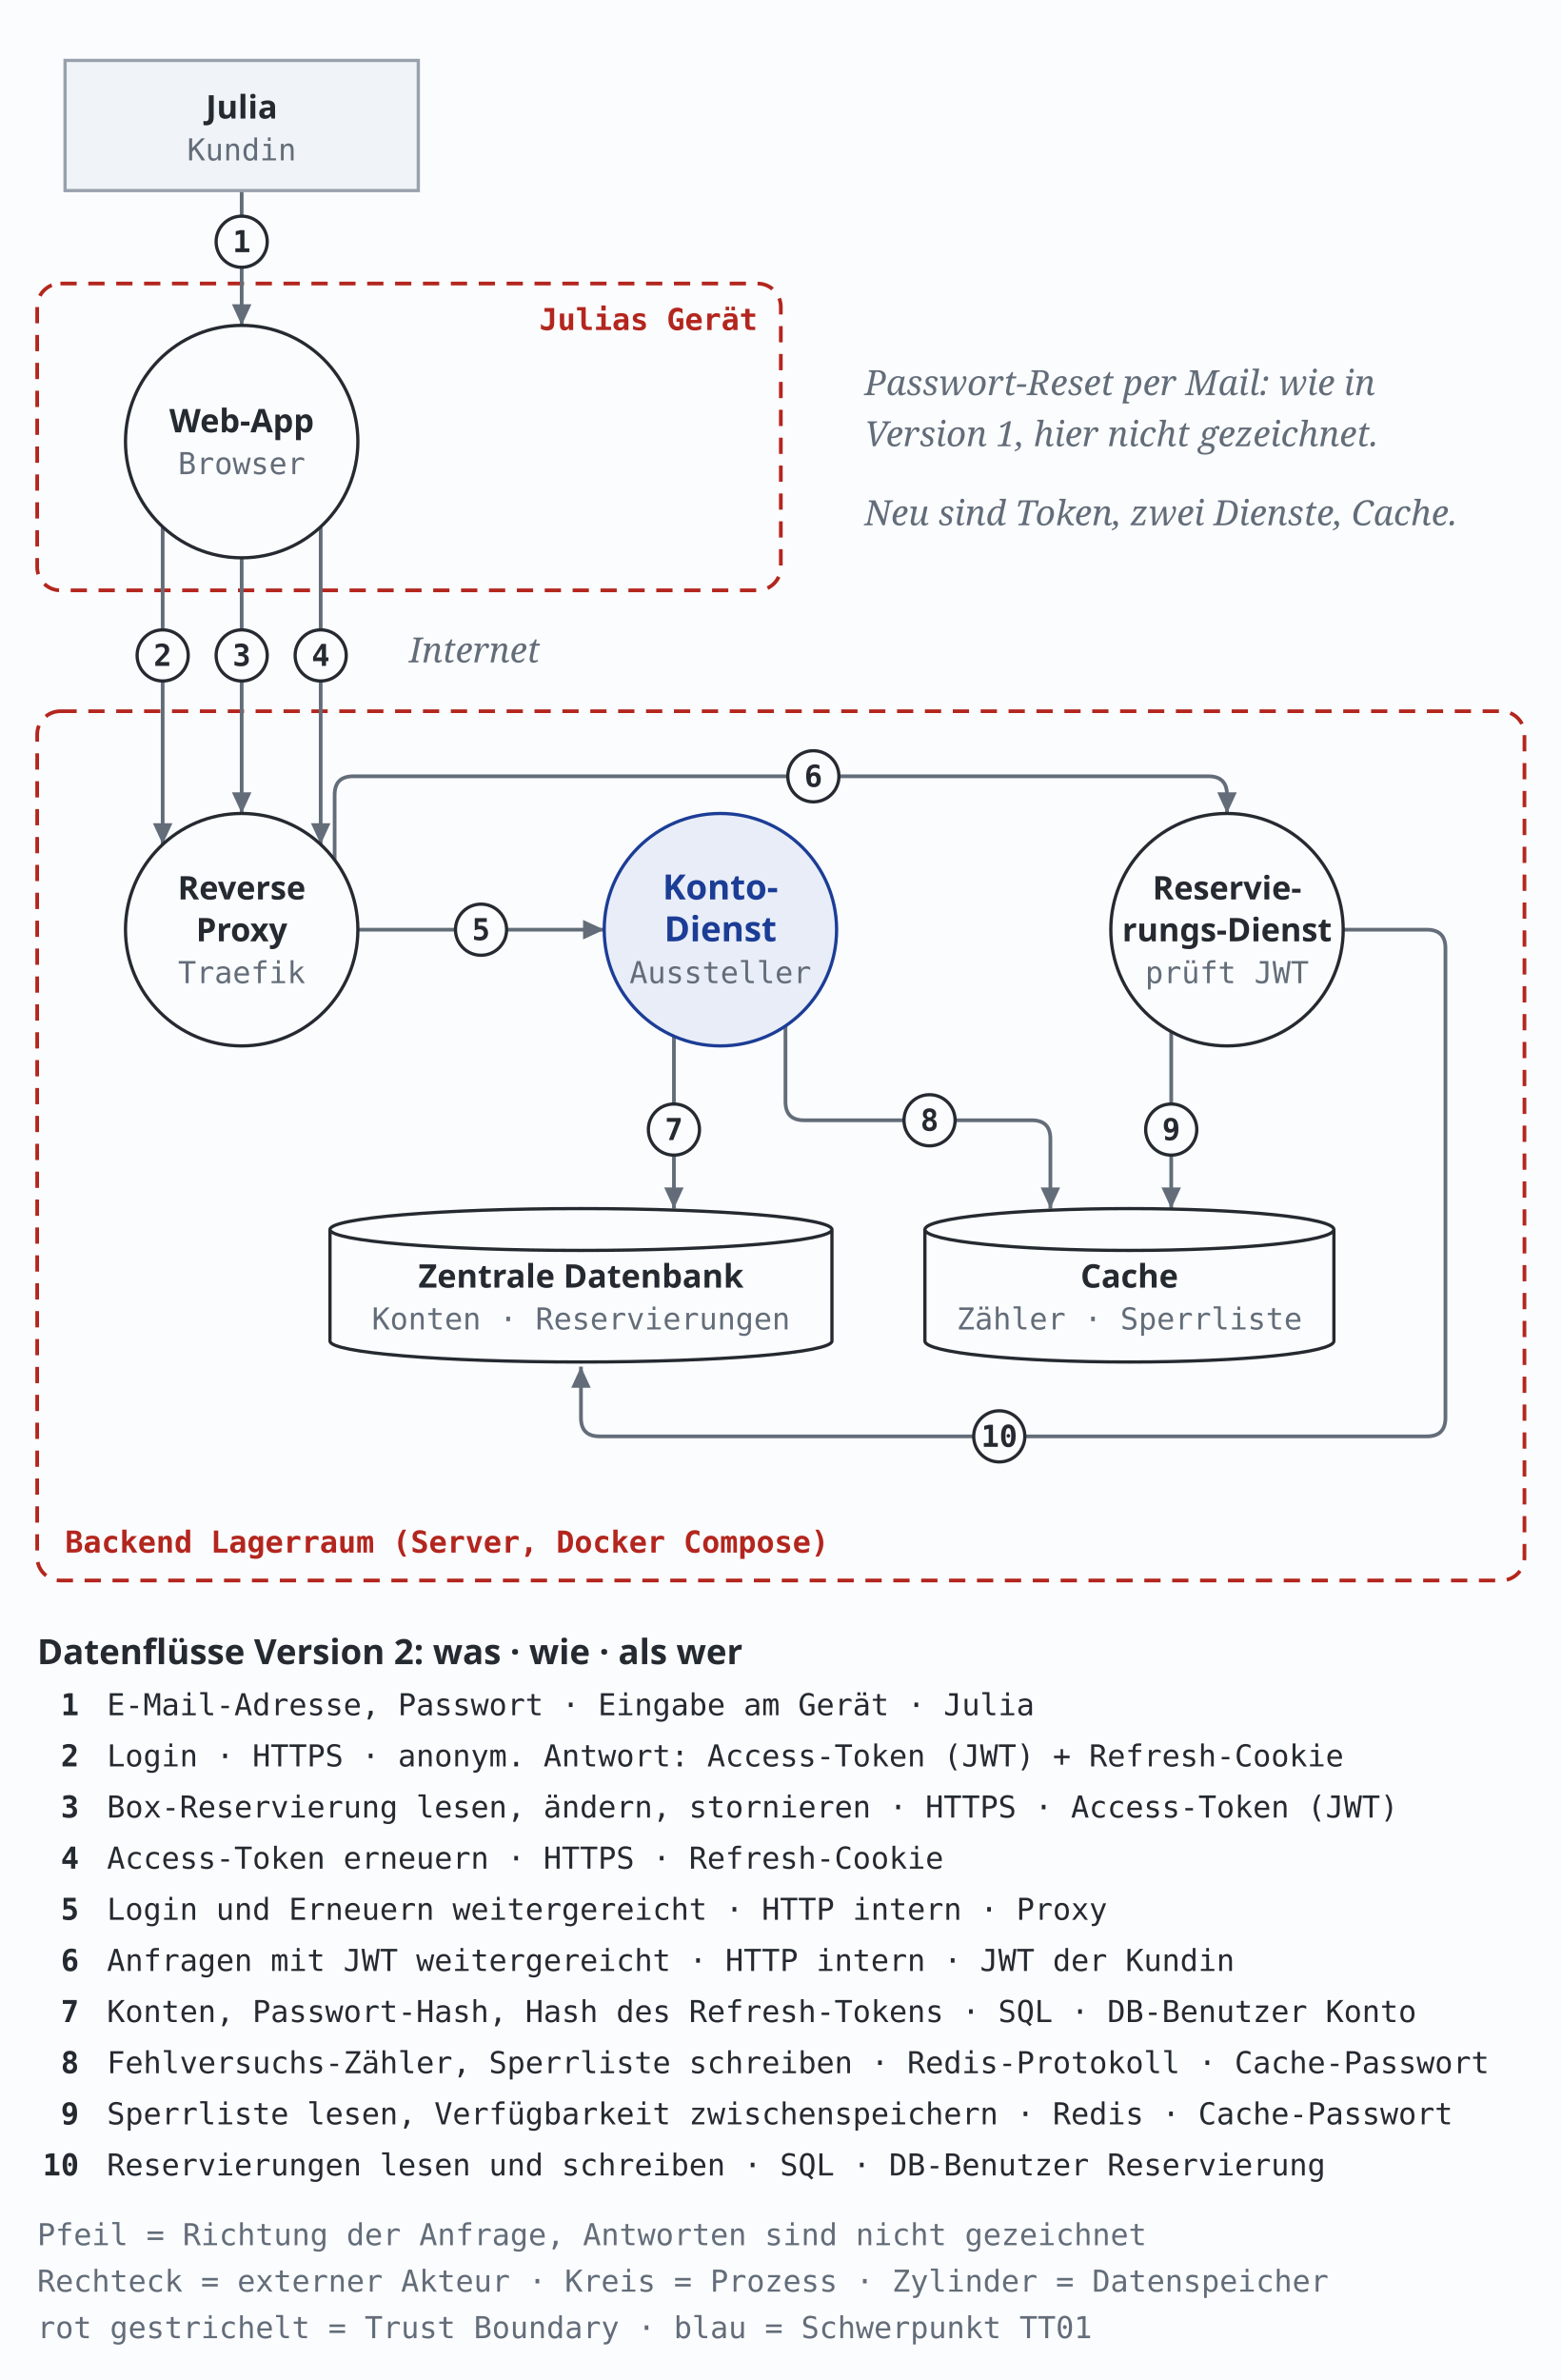
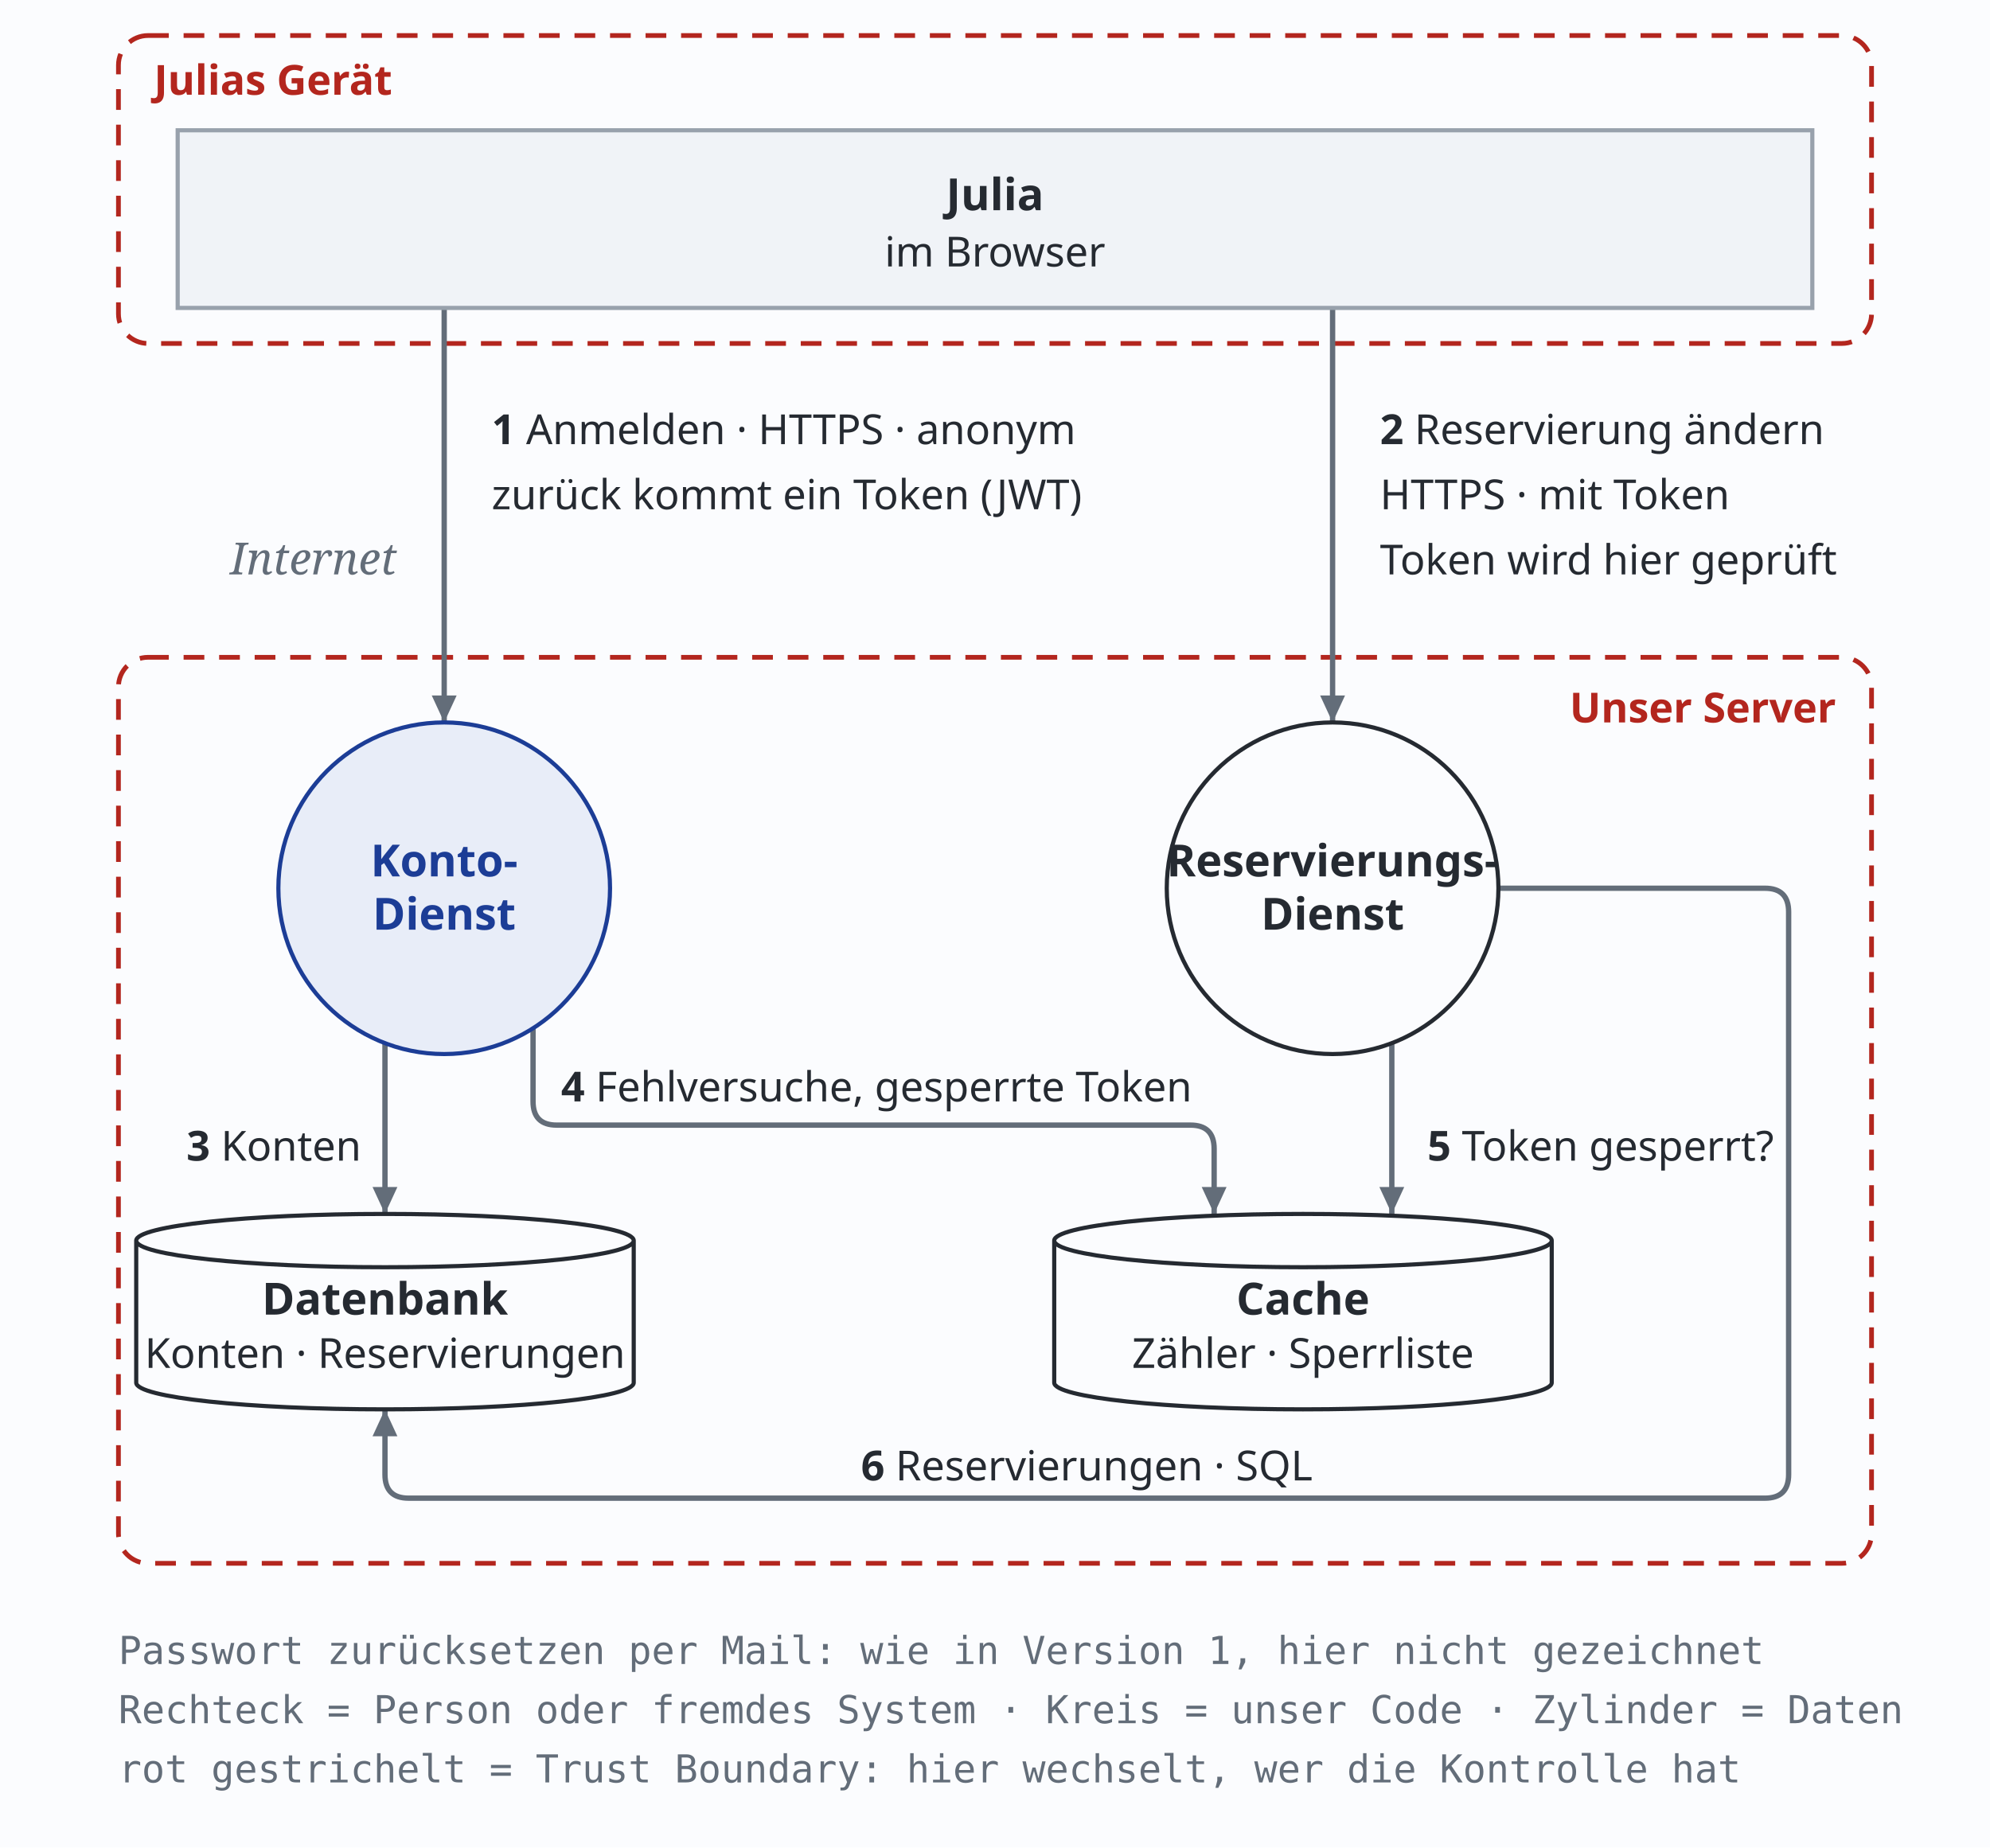
- <svg xmlns="http://www.w3.org/2000/svg" width="672" viewBox="0 0 672 1024" role="img" aria-labelledby="tm-dfd-v2-title tm-dfd-v2-desc">
+ <svg xmlns="http://www.w3.org/2000/svg" width="672" viewBox="0 0 672 624" role="img" aria-labelledby="tm-dfd-v2-title tm-dfd-v2-desc">
  <style>
    .paper { fill: #FBFCFE; } .gap { stroke: #FBFCFE; }
    .ink-s { stroke: #252A31; } .ink-f { fill: #252A31; }
    .muted-s { stroke: #636D79; } .muted-f { fill: #636D79; }
    .soft-s { stroke: #98A1AC; }
    .input { fill: #F0F3F7; stroke: #98A1AC; }
    .acc { fill: #E8EDF8; stroke: #1C3D96; } .acc-f { fill: #1C3D96; }
    .name { fill: #252A31; font: 600 15px Bahnschrift, "Segoe UI", sans-serif; }
    .name-s { fill: #252A31; font: 600 14px Bahnschrift, "Segoe UI", sans-serif; }
    .name-acc { fill: #1C3D96; font: 600 15px Bahnschrift, "Segoe UI", sans-serif; }
    .mono { fill: #636D79; font: 400 13px "Cascadia Mono", Consolas, monospace; }
    .aside { fill: #636D79; font: italic 400 15px "Sitka Text", Georgia, serif; }
    .num { fill: #252A31; font: 600 13px "Cascadia Mono", Consolas, monospace; }
    @media (prefers-color-scheme: dark) {
      .paper { fill: #1F2E28; } .gap { stroke: #1F2E28; }
      .ink-s { stroke: #E1E7DE; } .ink-f { fill: #E1E7DE; }
      .muted-s { stroke: #9BAAA0; } .muted-f { fill: #9BAAA0; }
      .soft-s { stroke: #6F8177; }
      .input { fill: #26372F; stroke: #6F8177; }
      .acc { fill: #2A3D46; stroke: #A9C9F1; } .acc-f { fill: #A9C9F1; }
      .name, .name-s { fill: #E1E7DE; } .name-acc { fill: #A9C9F1; }
      .mono, .aside { fill: #9BAAA0; } .num { fill: #E1E7DE; }
    }
  </style>
  <style>
-     .tb { fill: none; stroke: #B3261E; } .tb-f { fill: #B3261E; font: 600 13px "Cascadia Mono", Consolas, monospace; }
-     .legend { fill: #252A31; font: 400 13px "Cascadia Mono", Consolas, monospace; }
+     .tb { fill: none; stroke: #B3261E; } .tb-f { fill: #B3261E; font: 600 14px Bahnschrift, "Segoe UI", sans-serif; }
+     .lbl { fill: #252A31; font: 400 14px Bahnschrift, "Segoe UI", sans-serif; }
+     .lbl-b { fill: #252A31; font: 600 14px Bahnschrift, "Segoe UI", sans-serif; }
    @media (prefers-color-scheme: dark) {
-       .tb { stroke: #F0A29B; } .tb-f { fill: #F0A29B; } .legend { fill: #E1E7DE; }
+       .tb { stroke: #F0A29B; } .tb-f { fill: #F0A29B; } .lbl, .lbl-b { fill: #E1E7DE; }
    }
  </style>
-   <rect class="paper" x="0" y="0" width="672" height="1024" />
-   <rect class="tb" x="16" y="122" width="320" height="132" rx="10" stroke-width="1.6" stroke-dasharray="7 5" />
-   <text class="tb-f" x="326" y="142" text-anchor="end">Julias Gerät</text>
-   <rect class="tb" x="16" y="306" width="640" height="374" rx="10" stroke-width="1.6" stroke-dasharray="7 5" />
-   <text class="tb-f" x="28" y="668" text-anchor="start">Backend Lagerraum (Server, Docker Compose)</text>
-   <text class="aside" x="176" y="285">Internet</text>
-   <text class="aside" x="372" y="170">Passwort-Reset per Mail: wie in</text>
-   <text class="aside" x="372" y="192">Version 1, hier nicht gezeichnet.</text>
-   <text class="aside" x="372" y="226">Neu sind Token, zwei Dienste, Cache.</text>
-   <path class="muted-s" d="M104.0,82.0 L104.0,140.0" fill="none" stroke-width="1.6" />
-   <polygon class="muted-f" points="104.0,140.0 99.8,130.9 108.2,130.9" />
-   <path class="muted-s" d="M70.0,226.7 L70.0,363.3" fill="none" stroke-width="1.6" />
-   <polygon class="muted-f" points="70.0,363.3 65.8,354.2 74.2,354.2" />
-   <path class="muted-s" d="M104.0,240.0 L104.0,350.0" fill="none" stroke-width="1.6" />
-   <polygon class="muted-f" points="104.0,350.0 99.8,340.9 108.2,340.9" />
-   <path class="muted-s" d="M138.0,226.7 L138.0,363.3" fill="none" stroke-width="1.6" />
-   <polygon class="muted-f" points="138.0,363.3 133.8,354.2 142.2,354.2" />
-   <path class="muted-s" d="M154.0,400.0 L260.0,400.0" fill="none" stroke-width="1.6" />
-   <polygon class="muted-f" points="260.0,400.0 250.9,404.2 250.9,395.8" />
-   <path class="muted-s" d="M144.0,370.0 L144.0,342.0 Q144.0,334.0 152.0,334.0 L520.0,334.0 Q528.0,334.0 528.0,342.0 L528.0,350.0" fill="none" stroke-width="1.6" />
-   <polygon class="muted-f" points="528.0,350.0 523.8,340.9 532.2,340.9" />
-   <path class="muted-s" d="M290.0,445.8 L290.0,520.0" fill="none" stroke-width="1.6" />
-   <polygon class="muted-f" points="290.0,520.0 285.8,510.9 294.2,510.9" />
-   <path class="muted-s" d="M338.0,441.4 L338.0,474.0 Q338.0,482.0 346.0,482.0 L444.0,482.0 Q452.0,482.0 452.0,490.0 L452.0,520.0" fill="none" stroke-width="1.6" />
-   <polygon class="muted-f" points="452.0,520.0 447.8,510.9 456.2,510.9" />
-   <path class="muted-s" d="M504.0,443.9 L504.0,520.0" fill="none" stroke-width="1.6" />
-   <polygon class="muted-f" points="504.0,520.0 499.8,510.9 508.2,510.9" />
-   <path class="muted-s" d="M578.0,400.0 L614.0,400.0 Q622.0,400.0 622.0,408.0 L622.0,610.0 Q622.0,618.0 614.0,618.0 L258.0,618.0 Q250.0,618.0 250.0,610.0 L250.0,588.0" fill="none" stroke-width="1.6" />
-   <polygon class="muted-f" points="250.0,588.0 254.2,597.1 245.8,597.1" />
-   <rect class="input" x="28" y="26" width="152" height="56" stroke-width="1.4" />
-   <text class="name-s" x="104.0" y="51.0" text-anchor="middle">Julia</text>
-   <text class="mono" x="104.0" y="69.0" text-anchor="middle">Kundin</text>
-   <circle class="paper ink-s" cx="104" cy="190" r="50" stroke-width="1.4" />
-   <text class="name-s" x="104" y="186" text-anchor="middle">Web-App</text>
-   <text class="mono" x="104" y="204" text-anchor="middle">Browser</text>
-   <circle class="paper ink-s" cx="104" cy="400" r="50" stroke-width="1.4" />
-   <text class="name-s" x="104" y="387" text-anchor="middle">Reverse</text>
-   <text class="name-s" x="104" y="405" text-anchor="middle">Proxy</text>
-   <text class="mono" x="104" y="423" text-anchor="middle">Traefik</text>
-   <circle class="acc" cx="310" cy="400" r="50" stroke-width="1.4" />
-   <text class="name-acc" x="310" y="387" text-anchor="middle">Konto-</text>
-   <text class="name-acc" x="310" y="405" text-anchor="middle">Dienst</text>
-   <text class="mono" x="310" y="423" text-anchor="middle">Aussteller</text>
-   <circle class="paper ink-s" cx="528" cy="400" r="50" stroke-width="1.4" />
-   <text class="name-s" x="528" y="387" text-anchor="middle">Reservie-</text>
-   <text class="name-s" x="528" y="405" text-anchor="middle">rungs-Dienst</text>
-   <text class="mono" x="528" y="423" text-anchor="middle">prüft JWT</text>
-   <path class="paper ink-s" stroke-width="1.4" d="M142.0,529 V577 A108.0,9 0 0 0 358.0,577 V529 A108.0,9 0 0 0 142.0,529 A108.0,9 0 0 0 358.0,529" />
-   <text class="name-s" x="250" y="554" text-anchor="middle">Zentrale Datenbank</text>
-   <text class="mono" x="250" y="572" text-anchor="middle">Konten · Reservierungen</text>
-   <path class="paper ink-s" stroke-width="1.4" d="M398.0,529 V577 A88.0,9 0 0 0 574.0,577 V529 A88.0,9 0 0 0 398.0,529 A88.0,9 0 0 0 574.0,529" />
-   <text class="name-s" x="486" y="554" text-anchor="middle">Cache</text>
-   <text class="mono" x="486" y="572" text-anchor="middle">Zähler · Sperrliste</text>
-   <circle class="paper ink-s" cx="104" cy="104" r="11" stroke-width="1.4" />
-   <text class="num" x="104" y="108.5" text-anchor="middle">1</text>
-   <circle class="paper ink-s" cx="70" cy="282" r="11" stroke-width="1.4" />
-   <text class="num" x="70" y="286.5" text-anchor="middle">2</text>
-   <circle class="paper ink-s" cx="104" cy="282" r="11" stroke-width="1.4" />
-   <text class="num" x="104" y="286.5" text-anchor="middle">3</text>
-   <circle class="paper ink-s" cx="138" cy="282" r="11" stroke-width="1.4" />
-   <text class="num" x="138" y="286.5" text-anchor="middle">4</text>
-   <circle class="paper ink-s" cx="207" cy="400" r="11" stroke-width="1.4" />
-   <text class="num" x="207" y="404.5" text-anchor="middle">5</text>
-   <circle class="paper ink-s" cx="350" cy="334" r="11" stroke-width="1.4" />
-   <text class="num" x="350" y="338.5" text-anchor="middle">6</text>
-   <circle class="paper ink-s" cx="290" cy="486" r="11" stroke-width="1.4" />
-   <text class="num" x="290" y="490.5" text-anchor="middle">7</text>
-   <circle class="paper ink-s" cx="400" cy="482" r="11" stroke-width="1.4" />
-   <text class="num" x="400" y="486.5" text-anchor="middle">8</text>
-   <circle class="paper ink-s" cx="504" cy="486" r="11" stroke-width="1.4" />
-   <text class="num" x="504" y="490.5" text-anchor="middle">9</text>
-   <circle class="paper ink-s" cx="430" cy="618" r="11" stroke-width="1.4" />
-   <text class="num" x="430" y="622.5" text-anchor="middle">10</text>
-   <text class="name" x="16" y="716">Datenflüsse Version 2: was · wie · als wer</text>
-   <text class="num" x="34" y="738" text-anchor="end">1</text>
-   <text class="legend" x="46" y="738">E-Mail-Adresse, Passwort · Eingabe am Gerät · Julia</text>
-   <text class="num" x="34" y="760" text-anchor="end">2</text>
-   <text class="legend" x="46" y="760">Login · HTTPS · anonym. Antwort: Access-Token (JWT) + Refresh-Cookie</text>
-   <text class="num" x="34" y="782" text-anchor="end">3</text>
-   <text class="legend" x="46" y="782">Box-Reservierung lesen, ändern, stornieren · HTTPS · Access-Token (JWT)</text>
-   <text class="num" x="34" y="804" text-anchor="end">4</text>
-   <text class="legend" x="46" y="804">Access-Token erneuern · HTTPS · Refresh-Cookie</text>
-   <text class="num" x="34" y="826" text-anchor="end">5</text>
-   <text class="legend" x="46" y="826">Login und Erneuern weitergereicht · HTTP intern · Proxy</text>
-   <text class="num" x="34" y="848" text-anchor="end">6</text>
-   <text class="legend" x="46" y="848">Anfragen mit JWT weitergereicht · HTTP intern · JWT der Kundin</text>
-   <text class="num" x="34" y="870" text-anchor="end">7</text>
-   <text class="legend" x="46" y="870">Konten, Passwort-Hash, Hash des Refresh-Tokens · SQL · DB-Benutzer Konto</text>
-   <text class="num" x="34" y="892" text-anchor="end">8</text>
-   <text class="legend" x="46" y="892">Fehlversuchs-Zähler, Sperrliste schreiben · Redis-Protokoll · Cache-Passwort</text>
-   <text class="num" x="34" y="914" text-anchor="end">9</text>
-   <text class="legend" x="46" y="914">Sperrliste lesen, Verfügbarkeit zwischenspeichern · Redis · Cache-Passwort</text>
-   <text class="num" x="34" y="936" text-anchor="end">10</text>
-   <text class="legend" x="46" y="936">Reservierungen lesen und schreiben · SQL · DB-Benutzer Reservierung</text>
-   <text class="mono" x="16" y="966">Pfeil = Richtung der Anfrage, Antworten sind nicht gezeichnet</text>
-   <text class="mono" x="16" y="986">Rechteck = externer Akteur · Kreis = Prozess · Zylinder = Datenspeicher</text>
-   <text class="mono" x="16" y="1006">rot gestrichelt = Trust Boundary · blau = Schwerpunkt TT01</text>
+   <rect class="paper" x="0" y="0" width="672" height="624" />
+   <rect class="tb" x="40" y="12" width="592" height="104" rx="10" stroke-width="1.6" stroke-dasharray="7 5" />
+   <text class="tb-f" x="52" y="32" text-anchor="start">Julias Gerät</text>
+   <rect class="tb" x="40" y="222" width="592" height="306" rx="10" stroke-width="1.6" stroke-dasharray="7 5" />
+   <text class="tb-f" x="620" y="244" text-anchor="end">Unser Server</text>
+   <path class="muted-s" d="M150.0,104.0 L150.0,244.0" fill="none" stroke-width="1.8" />
+   <polygon class="muted-f" points="150.0,244.0 145.8,234.9 154.2,234.9" />
+   <path class="muted-s" d="M450.0,104.0 L450.0,244.0" fill="none" stroke-width="1.8" />
+   <polygon class="muted-f" points="450.0,244.0 445.8,234.9 454.2,234.9" />
+   <path class="muted-s" d="M130.0,352.3 L130.0,410.0" fill="none" stroke-width="1.8" />
+   <polygon class="muted-f" points="130.0,410.0 125.8,400.9 134.2,400.9" />
+   <path class="muted-s" d="M180.0,347.3 L180.0,372.0 Q180.0,380.0 188.0,380.0 L402.0,380.0 Q410.0,380.0 410.0,388.0 L410.0,410.0" fill="none" stroke-width="1.8" />
+   <polygon class="muted-f" points="410.0,410.0 405.8,400.9 414.2,400.9" />
+   <path class="muted-s" d="M470.0,352.3 L470.0,410.0" fill="none" stroke-width="1.8" />
+   <polygon class="muted-f" points="470.0,410.0 465.8,400.9 474.2,400.9" />
+   <path class="muted-s" d="M506.0,300.0 L596.0,300.0 Q604.0,300.0 604.0,308.0 L604.0,498.0 Q604.0,506.0 596.0,506.0 L138.0,506.0 Q130.0,506.0 130.0,498.0 L130.0,476.0" fill="none" stroke-width="1.8" />
+   <polygon class="muted-f" points="130.0,476.0 134.2,485.1 125.8,485.1" />
+   <text class="lbl" x="166" y="150" text-anchor="start">
+     <tspan class="lbl-b">1</tspan> Anmelden · HTTPS · anonym</text>
+   <text class="lbl" x="166" y="172">zurück kommt ein Token (JWT)</text>
+   <text class="lbl" x="466" y="150" text-anchor="start">
+     <tspan class="lbl-b">2</tspan> Reservierung ändern</text>
+   <text class="lbl" x="466" y="172">HTTPS · mit Token</text>
+   <text class="lbl" x="466" y="194">Token wird hier geprüft</text>
+   <text class="aside" x="134" y="194" text-anchor="end">Internet</text>
+   <text class="lbl" x="122" y="392" text-anchor="end">
+     <tspan class="lbl-b">3</tspan> Konten</text>
+   <text class="lbl" x="296" y="372" text-anchor="middle">
+     <tspan class="lbl-b">4</tspan> Fehlversuche, gesperrte Token</text>
+   <text class="lbl" x="482" y="392" text-anchor="start">
+     <tspan class="lbl-b">5</tspan> Token gesperrt?</text>
+   <text class="lbl" x="367" y="500" text-anchor="middle">
+     <tspan class="lbl-b">6</tspan> Reservierungen · SQL</text>
+   <rect class="input" x="60" y="44" width="552" height="60" stroke-width="1.4" />
+   <text class="name" x="336.0" y="71.0" text-anchor="middle">Julia</text>
+   <text class="lbl" x="336.0" y="90.0" text-anchor="middle">im Browser</text>
+   <circle class="acc" cx="150" cy="300" r="56" stroke-width="1.4" />
+   <text class="name-acc" x="150" y="296" text-anchor="middle">Konto-</text>
+   <text class="name-acc" x="150" y="314" text-anchor="middle">Dienst</text>
+   <circle class="paper ink-s" cx="450" cy="300" r="56" stroke-width="1.4" />
+   <text class="name" x="450" y="296" text-anchor="middle">Reservierungs-</text>
+   <text class="name" x="450" y="314" text-anchor="middle">Dienst</text>
+   <path class="paper ink-s" stroke-width="1.4" d="M46.0,419 V467 A84.0,9 0 0 0 214.0,467 V419 A84.0,9 0 0 0 46.0,419 A84.0,9 0 0 0 214.0,419" />
+   <text class="name" x="130" y="444" text-anchor="middle">Datenbank</text>
+   <text class="lbl" x="130" y="462" text-anchor="middle">Konten · Reservierungen</text>
+   <path class="paper ink-s" stroke-width="1.4" d="M356.0,419 V467 A84.0,9 0 0 0 524.0,467 V419 A84.0,9 0 0 0 356.0,419 A84.0,9 0 0 0 524.0,419" />
+   <text class="name" x="440" y="444" text-anchor="middle">Cache</text>
+   <text class="lbl" x="440" y="462" text-anchor="middle">Zähler · Sperrliste</text>
+   <text class="mono" x="40" y="562">Passwort zurücksetzen per Mail: wie in Version 1, hier nicht gezeichnet</text>
+   <text class="mono" x="40" y="582">Rechteck = Person oder fremdes System · Kreis = unser Code · Zylinder = Daten</text>
+   <text class="mono" x="40" y="602">rot gestrichelt = Trust Boundary: hier wechselt, wer die Kontrolle hat</text>
</svg>
